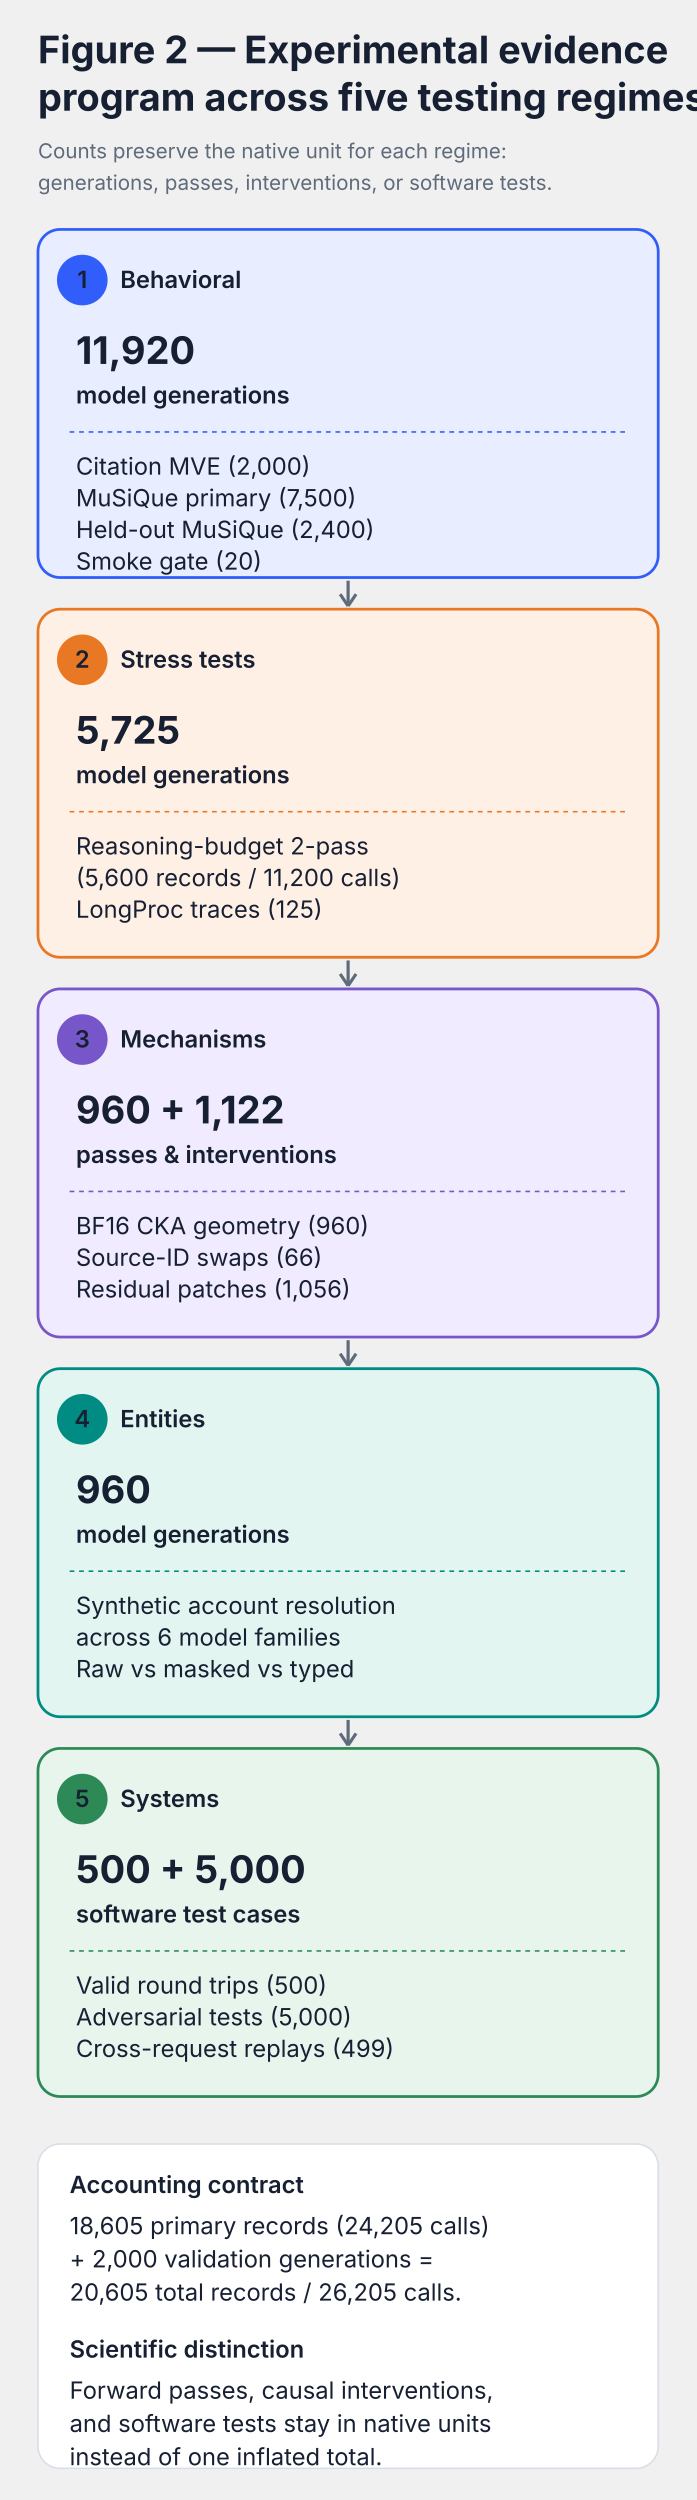
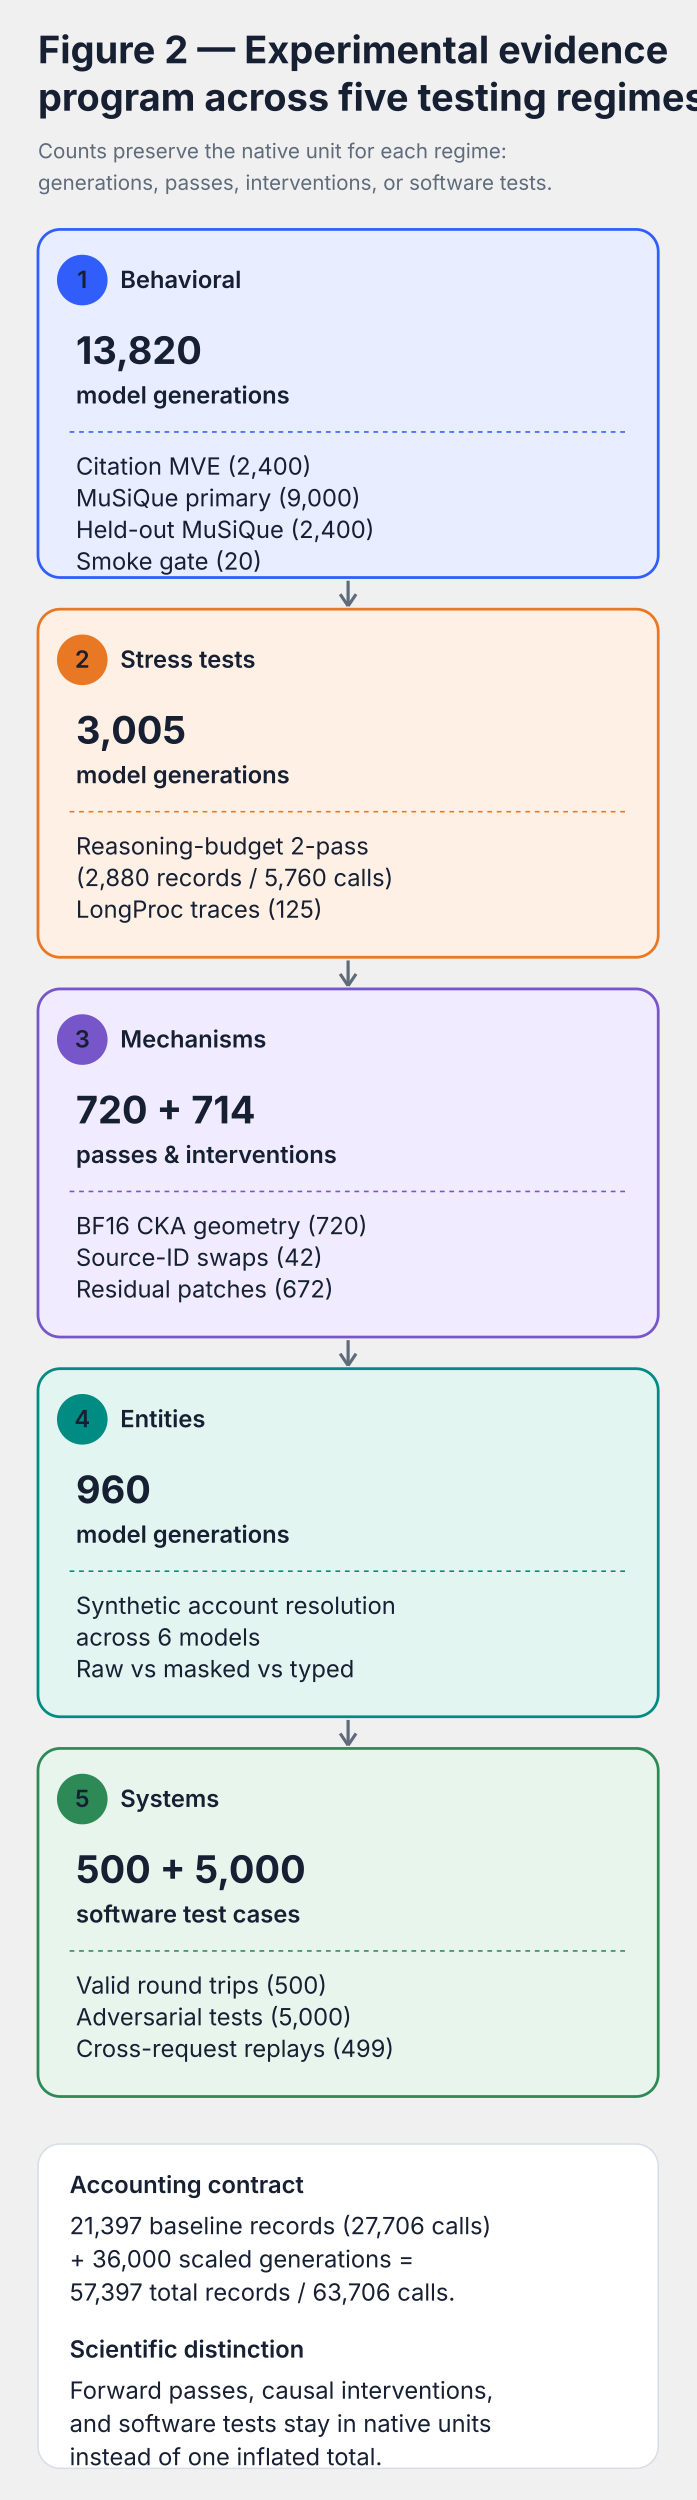
<svg xmlns="http://www.w3.org/2000/svg" viewBox="0 0 440 1580" role="img" aria-labelledby="title desc">
  <style>
text{font-family:Inter,ui-sans-serif,system-ui,-apple-system,BlinkMacSystemFont,'Segoe UI',sans-serif;fill:#172033}
.title{font-size:26px;font-weight:700}.subtitle{font-size:14px;fill:#5f6b7a}
.label{font-size:14px;font-weight:600}.body{font-size:13px}.small{font-size:12px;fill:#5f6b7a}
.mono{font-family:'SFMono-Regular',Consolas,'Liberation Mono',monospace;font-size:12.5px}
.axis{stroke:#aeb8c8;stroke-width:1}.grid{stroke:#e5e9f0;stroke-width:1}.zero{stroke:#172033;stroke-width:1.5}
</style>
  <style>.title{font-size:24px}.subtitle{font-size:13px}.label{font-size:15px}.body{font-size:15px}</style>
  <text x="24" y="40" class="title" text-anchor="start">Figure 2 — Experimental evidence</text>
  <text x="24" y="70" class="title" text-anchor="start">program across five testing regimes</text>
  <text x="24" y="100" class="subtitle" text-anchor="start">Counts preserve the native unit for each regime:</text>
  <text x="24" y="120" class="subtitle" text-anchor="start">generations, passes, interventions, or software tests.</text>
  <rect x="24" y="145" width="392" height="220" rx="14" fill="#e8edff" stroke="#315efb" stroke-width="1.75" />
  <circle cx="52" cy="177" r="16" fill="#315efb" stroke="none" stroke-width="1" />
  <text x="52" y="182" class="label" text-anchor="middle" fill="#ffffff" font-weight="700">1</text>
  <text x="76" y="182" class="label" text-anchor="start" fill="#315efb" font-weight="700">Behavioral</text>
-   <text x="48" y="230" class="title" text-anchor="start" fill="#172033">11,920</text>
+   <text x="48" y="230" class="title" text-anchor="start" fill="#172033">13,820</text>
  <text x="48" y="255" class="label" text-anchor="start" fill="#5f6b7a">model generations</text>
  <line x1="44" y1="273" x2="396" y2="273" stroke="#315efb" stroke-width="1" stroke-dasharray="3,3" />
  <text x="48" y="300" class="body" text-anchor="start">
-     <tspan x="48" dy="0">Citation MVE (2,000)</tspan>
-     <tspan x="48" dy="20">MuSiQue primary (7,500)</tspan>
+     <tspan x="48" dy="0">Citation MVE (2,400)</tspan>
+     <tspan x="48" dy="20">MuSiQue primary (9,000)</tspan>
    <tspan x="48" dy="20">Held-out MuSiQue (2,400)</tspan>
    <tspan x="48" dy="20">Smoke gate (20)</tspan>
  </text>
  <line x1="220" y1="367" x2="220" y2="383" stroke="#5f6b7a" stroke-width="2" />
  <line x1="220" y1="383" x2="214.981" y2="375.53" stroke="#5f6b7a" stroke-width="2" />
  <line x1="220" y1="383" x2="225.019" y2="375.53" stroke="#5f6b7a" stroke-width="2" />
  <rect x="24" y="385" width="392" height="220" rx="14" fill="#fff0e5" stroke="#e97824" stroke-width="1.75" />
  <circle cx="52" cy="417" r="16" fill="#e97824" stroke="none" stroke-width="1" />
  <text x="52" y="422" class="label" text-anchor="middle" fill="#ffffff" font-weight="700">2</text>
  <text x="76" y="422" class="label" text-anchor="start" fill="#e97824" font-weight="700">Stress tests</text>
-   <text x="48" y="470" class="title" text-anchor="start" fill="#172033">5,725</text>
+   <text x="48" y="470" class="title" text-anchor="start" fill="#172033">3,005</text>
  <text x="48" y="495" class="label" text-anchor="start" fill="#5f6b7a">model generations</text>
  <line x1="44" y1="513" x2="396" y2="513" stroke="#e97824" stroke-width="1" stroke-dasharray="3,3" />
  <text x="48" y="540" class="body" text-anchor="start">
    <tspan x="48" dy="0">Reasoning-budget 2-pass</tspan>
-     <tspan x="48" dy="20">(5,600 records / 11,200 calls)</tspan>
+     <tspan x="48" dy="20">(2,880 records / 5,760 calls)</tspan>
    <tspan x="48" dy="20">LongProc traces (125)</tspan>
  </text>
  <line x1="220" y1="607" x2="220" y2="623" stroke="#5f6b7a" stroke-width="2" />
  <line x1="220" y1="623" x2="214.981" y2="615.53" stroke="#5f6b7a" stroke-width="2" />
  <line x1="220" y1="623" x2="225.019" y2="615.53" stroke="#5f6b7a" stroke-width="2" />
  <rect x="24" y="625" width="392" height="220" rx="14" fill="#f0ebff" stroke="#7656c9" stroke-width="1.75" />
  <circle cx="52" cy="657" r="16" fill="#7656c9" stroke="none" stroke-width="1" />
  <text x="52" y="662" class="label" text-anchor="middle" fill="#ffffff" font-weight="700">3</text>
  <text x="76" y="662" class="label" text-anchor="start" fill="#7656c9" font-weight="700">Mechanisms</text>
-   <text x="48" y="710" class="title" text-anchor="start" fill="#172033">960 + 1,122</text>
+   <text x="48" y="710" class="title" text-anchor="start" fill="#172033">720 + 714</text>
  <text x="48" y="735" class="label" text-anchor="start" fill="#5f6b7a">passes &amp; interventions</text>
  <line x1="44" y1="753" x2="396" y2="753" stroke="#7656c9" stroke-width="1" stroke-dasharray="3,3" />
  <text x="48" y="780" class="body" text-anchor="start">
-     <tspan x="48" dy="0">BF16 CKA geometry (960)</tspan>
-     <tspan x="48" dy="20">Source-ID swaps (66)</tspan>
-     <tspan x="48" dy="20">Residual patches (1,056)</tspan>
+     <tspan x="48" dy="0">BF16 CKA geometry (720)</tspan>
+     <tspan x="48" dy="20">Source-ID swaps (42)</tspan>
+     <tspan x="48" dy="20">Residual patches (672)</tspan>
  </text>
  <line x1="220" y1="847" x2="220" y2="863" stroke="#5f6b7a" stroke-width="2" />
  <line x1="220" y1="863" x2="214.981" y2="855.53" stroke="#5f6b7a" stroke-width="2" />
  <line x1="220" y1="863" x2="225.019" y2="855.53" stroke="#5f6b7a" stroke-width="2" />
  <rect x="24" y="865" width="392" height="220" rx="14" fill="#e2f5f1" stroke="#008c83" stroke-width="1.75" />
  <circle cx="52" cy="897" r="16" fill="#008c83" stroke="none" stroke-width="1" />
  <text x="52" y="902" class="label" text-anchor="middle" fill="#ffffff" font-weight="700">4</text>
  <text x="76" y="902" class="label" text-anchor="start" fill="#008c83" font-weight="700">Entities</text>
  <text x="48" y="950" class="title" text-anchor="start" fill="#172033">960</text>
  <text x="48" y="975" class="label" text-anchor="start" fill="#5f6b7a">model generations</text>
  <line x1="44" y1="993" x2="396" y2="993" stroke="#008c83" stroke-width="1" stroke-dasharray="3,3" />
  <text x="48" y="1020" class="body" text-anchor="start">
    <tspan x="48" dy="0">Synthetic account resolution</tspan>
-     <tspan x="48" dy="20">across 6 model families</tspan>
+     <tspan x="48" dy="20">across 6 models</tspan>
    <tspan x="48" dy="20">Raw vs masked vs typed</tspan>
  </text>
  <line x1="220" y1="1087" x2="220" y2="1103" stroke="#5f6b7a" stroke-width="2" />
  <line x1="220" y1="1103" x2="214.981" y2="1095.53" stroke="#5f6b7a" stroke-width="2" />
  <line x1="220" y1="1103" x2="225.019" y2="1095.53" stroke="#5f6b7a" stroke-width="2" />
  <rect x="24" y="1105" width="392" height="220" rx="14" fill="#e8f5ed" stroke="#2d8a57" stroke-width="1.75" />
  <circle cx="52" cy="1137" r="16" fill="#2d8a57" stroke="none" stroke-width="1" />
  <text x="52" y="1142" class="label" text-anchor="middle" fill="#ffffff" font-weight="700">5</text>
  <text x="76" y="1142" class="label" text-anchor="start" fill="#2d8a57" font-weight="700">Systems</text>
  <text x="48" y="1190" class="title" text-anchor="start" fill="#172033">500 + 5,000</text>
  <text x="48" y="1215" class="label" text-anchor="start" fill="#5f6b7a">software test cases</text>
  <line x1="44" y1="1233" x2="396" y2="1233" stroke="#2d8a57" stroke-width="1" stroke-dasharray="3,3" />
  <text x="48" y="1260" class="body" text-anchor="start">
    <tspan x="48" dy="0">Valid round trips (500)</tspan>
    <tspan x="48" dy="20">Adversarial tests (5,000)</tspan>
    <tspan x="48" dy="20">Cross-request replays (499)</tspan>
  </text>
  <rect x="24" y="1355" width="392" height="205" rx="14" fill="#ffffff" stroke="#d8dee8" stroke-width="1" />
  <text x="44" y="1386" class="label" text-anchor="start" fill="#172033" font-weight="700">Accounting contract</text>
  <text x="44" y="1412" class="body" text-anchor="start">
-     <tspan x="44" dy="0">18,605 primary records (24,205 calls)</tspan>
-     <tspan x="44" dy="21">+ 2,000 validation generations =</tspan>
-     <tspan x="44" dy="21">20,605 total records / 26,205 calls.</tspan>
+     <tspan x="44" dy="0">21,397 baseline records (27,706 calls)</tspan>
+     <tspan x="44" dy="21">+ 36,000 scaled generations =</tspan>
+     <tspan x="44" dy="21">57,397 total records / 63,706 calls.</tspan>
  </text>
  <text x="44" y="1490" class="label" text-anchor="start" fill="#172033" font-weight="700">Scientific distinction</text>
  <text x="44" y="1516" class="body" text-anchor="start">
    <tspan x="44" dy="0">Forward passes, causal interventions,</tspan>
    <tspan x="44" dy="21">and software tests stay in native units</tspan>
    <tspan x="44" dy="21">instead of one inflated total.</tspan>
  </text>
</svg>
